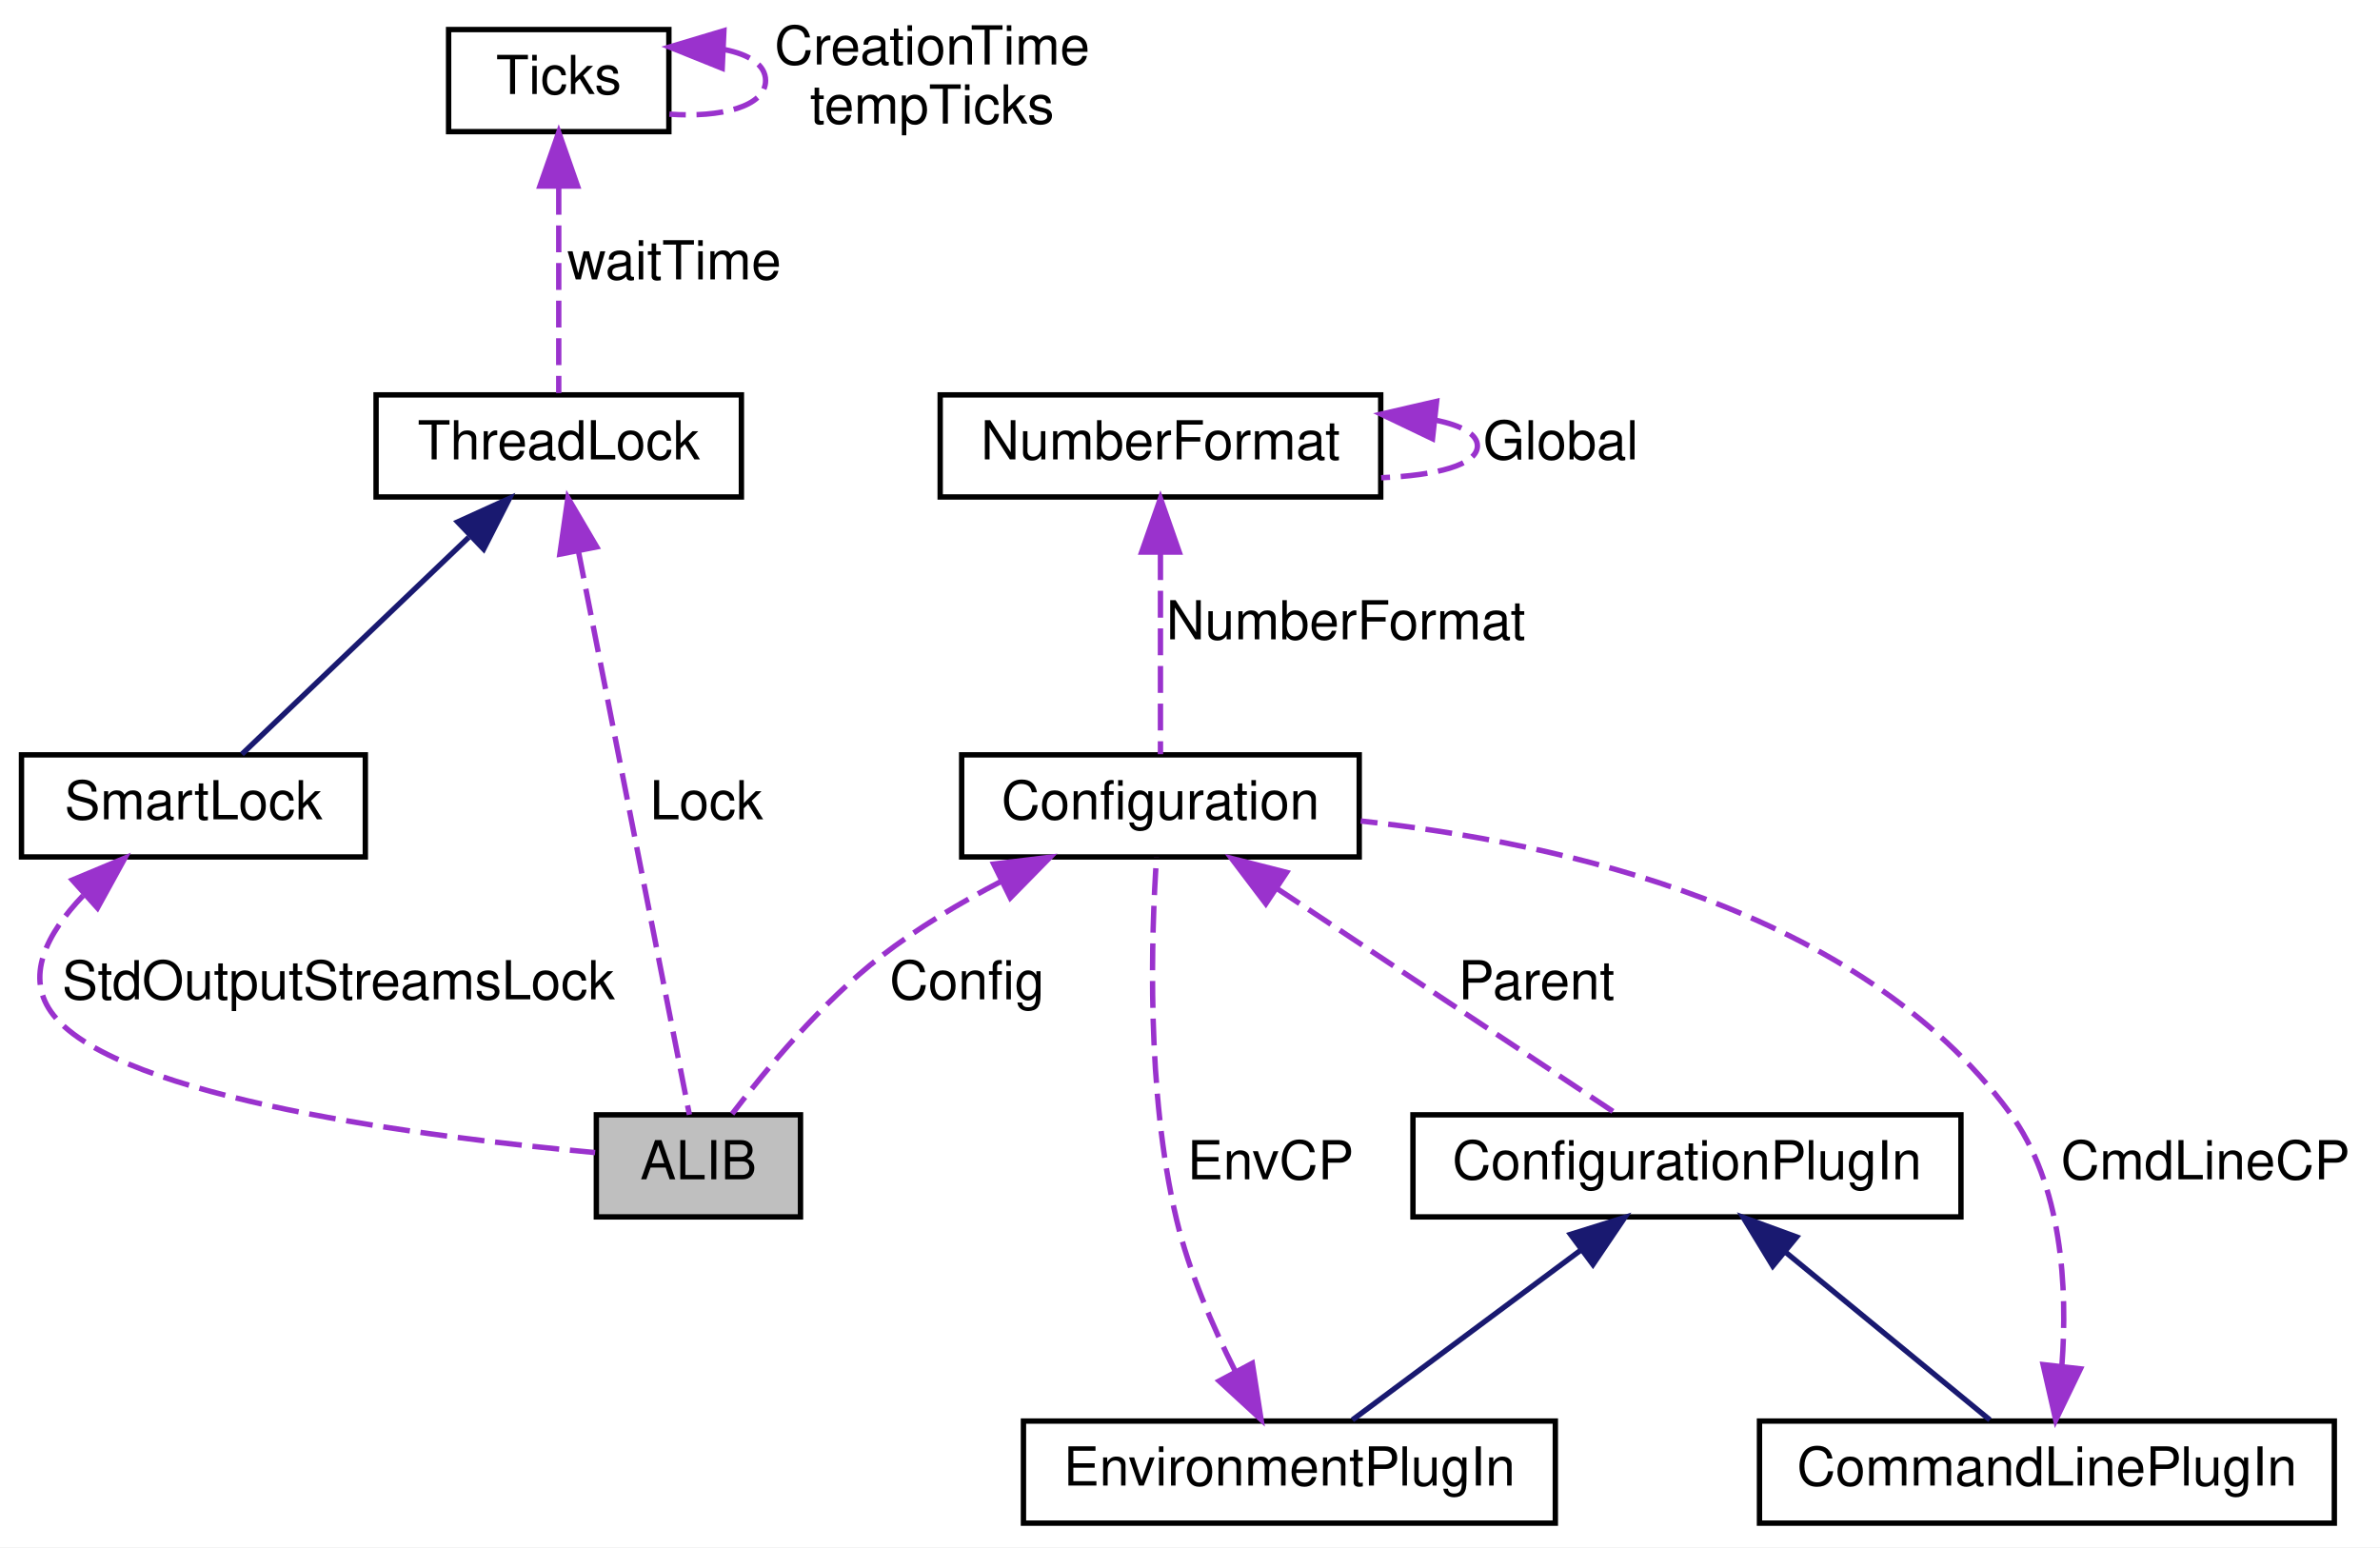
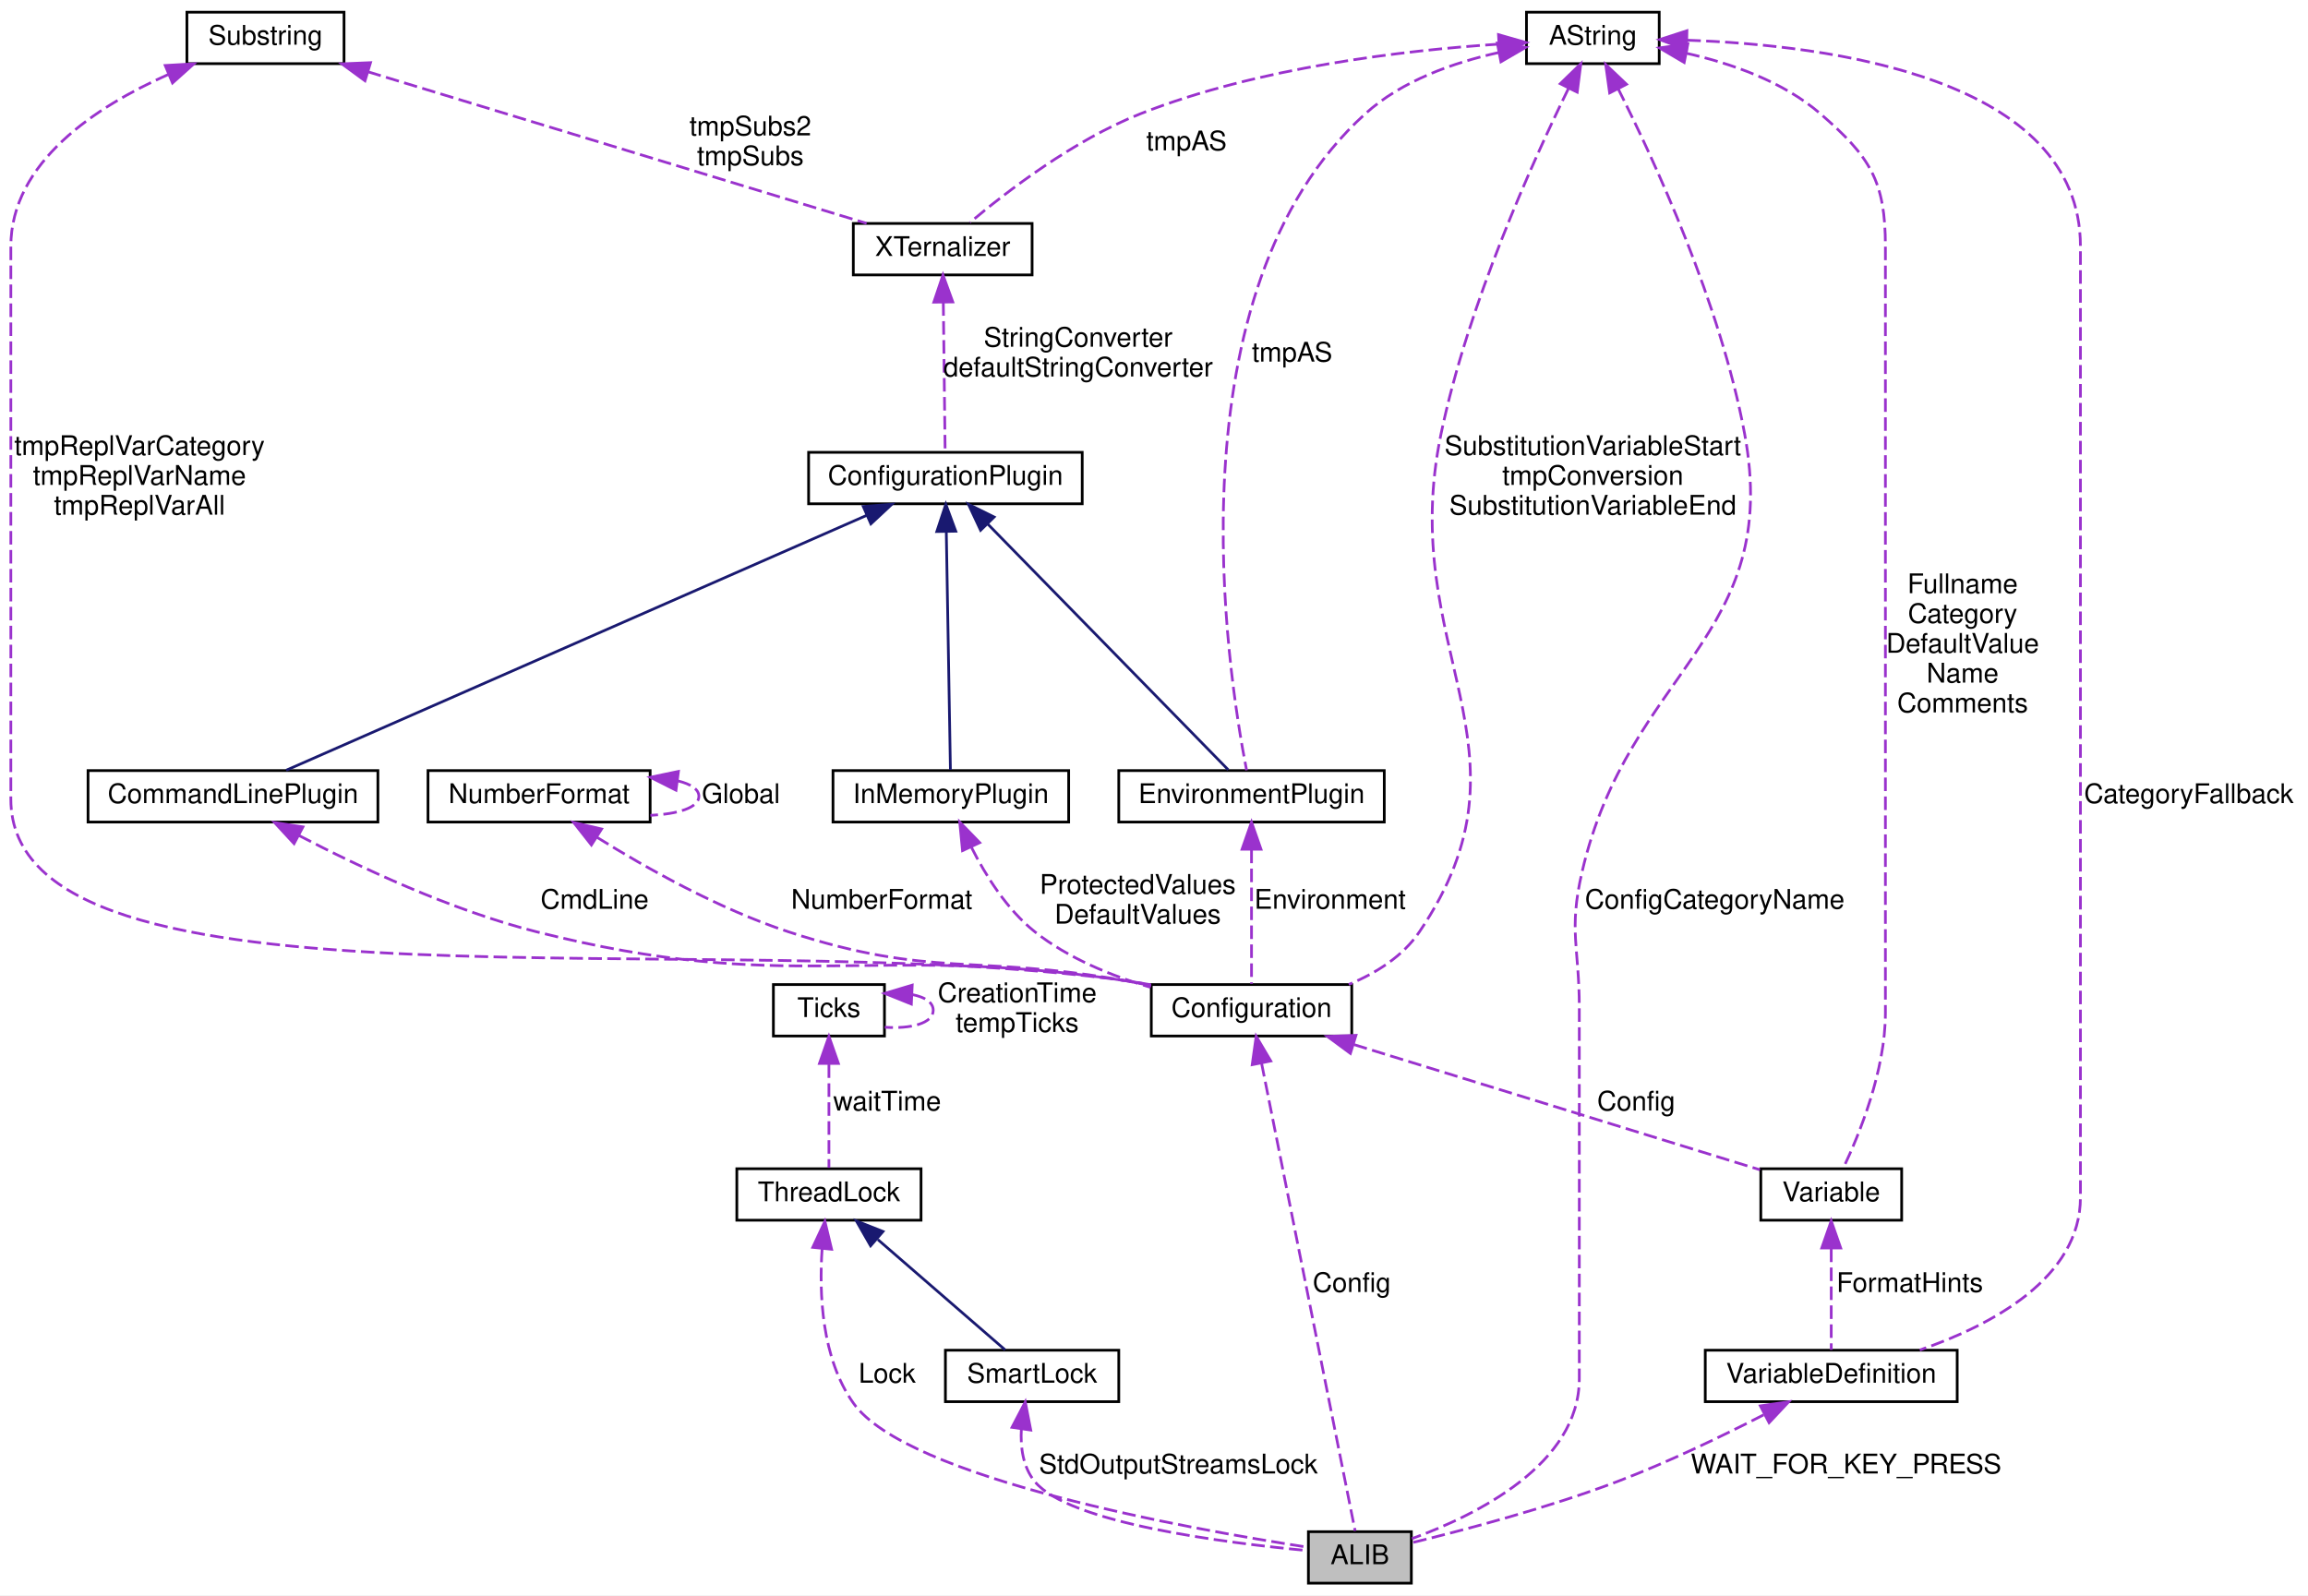
- <svg xmlns="http://www.w3.org/2000/svg" xmlns:xlink="http://www.w3.org/1999/xlink" width="443pt" height="288pt" viewBox="0.00 0.00 443.00 288.00">
-   <g id="graph0" class="graph" transform="scale(1 1) rotate(0) translate(4 284)">
-     <polygon fill="white" stroke="none" points="-4,4 -4,-284 439,-284 439,4 -4,4" />
+ <svg xmlns="http://www.w3.org/2000/svg" xmlns:xlink="http://www.w3.org/1999/xlink" width="852pt" height="589pt" viewBox="0.00 0.00 852.00 589.00">
+   <g id="graph0" class="graph" transform="scale(1 1) rotate(0) translate(4 585)">
+     <polygon fill="white" stroke="none" points="-4,4 -4,-585 848,-585 848,4 -4,4" />
    <g id="node1" class="node">
-       <polygon fill="#bfbfbf" stroke="black" points="107,-57.5 107,-76.5 145,-76.5 145,-57.5 107,-57.5" />
-       <text text-anchor="middle" x="126" y="-64.5" font-family="Helvetica,sans-Serif" font-size="10.00">ALIB</text>
+       <polygon fill="#bfbfbf" stroke="black" points="479,-0.5 479,-19.5 517,-19.5 517,-0.5 479,-0.5" />
+       <text text-anchor="middle" x="498" y="-7.5" font-family="Helvetica,sans-Serif" font-size="10.00">ALIB</text>
    </g>
    <g id="node2" class="node">
      <g id="a_node2">
        <a xlink:href="classcs_1_1aworx_1_1lib_1_1threads_1_1SmartLock.html" target="_top" xlink:title="SmartLock">
-           <polygon fill="white" stroke="black" points="0,-124.5 0,-143.5 64,-143.5 64,-124.5 0,-124.5" />
-           <text text-anchor="middle" x="32" y="-131.5" font-family="Helvetica,sans-Serif" font-size="10.00">SmartLock</text>
+           <polygon fill="white" stroke="black" points="345,-67.5 345,-86.5 409,-86.5 409,-67.5 345,-67.5" />
+           <text text-anchor="middle" x="377" y="-74.5" font-family="Helvetica,sans-Serif" font-size="10.00">SmartLock</text>
        </a>
      </g>
    </g>
    <g id="edge1" class="edge">
-       <path fill="none" stroke="#9a32cd" stroke-dasharray="5,2" d="M11.46,-117.295C4.769,-110.298 0.353,-102.059 6,-95 18.406,-79.492 76.132,-72.266 106.773,-69.474" />
-       <polygon fill="#9a32cd" stroke="#9a32cd" points="9.466,-120.209 19.244,-124.288 14.143,-115.001 9.466,-120.209" />
-       <text text-anchor="middle" x="59" y="-98" font-family="Helvetica,sans-Serif" font-size="10.00"> StdOutputStreamsLock</text>
+       <path fill="none" stroke="#9a32cd" stroke-dasharray="5,2" d="M373.041,-57.522C372.642,-50.708 373.6,-43.354 378,-38 390.609,-22.657 448.243,-15.356 478.818,-12.511" />
+       <polygon fill="#9a32cd" stroke="#9a32cd" points="369.578,-58.03 374.488,-67.418 376.505,-57.017 369.578,-58.03" />
+       <text text-anchor="middle" x="431" y="-41" font-family="Helvetica,sans-Serif" font-size="10.00"> StdOutputStreamsLock</text>
    </g>
    <g id="node3" class="node">
      <g id="a_node3">
        <a xlink:href="classcs_1_1aworx_1_1lib_1_1threads_1_1ThreadLock.html" target="_top" xlink:title="ThreadLock">
-           <polygon fill="white" stroke="black" points="66,-191.5 66,-210.5 134,-210.5 134,-191.5 66,-191.5" />
-           <text text-anchor="middle" x="100" y="-198.5" font-family="Helvetica,sans-Serif" font-size="10.00">ThreadLock</text>
-         </a>
-       </g>
-     </g>
-     <g id="edge13" class="edge">
-       <path fill="none" stroke="#9a32cd" stroke-dasharray="5,2" d="M103.688,-181.275C109.406,-152.246 120.182,-97.538 124.322,-76.521" />
-       <polygon fill="#9a32cd" stroke="#9a32cd" points="100.205,-180.851 101.706,-191.339 107.073,-182.204 100.205,-180.851" />
-       <text text-anchor="middle" x="127.5" y="-131.5" font-family="Helvetica,sans-Serif" font-size="10.00"> Lock</text>
+           <polygon fill="white" stroke="black" points="268,-134.5 268,-153.5 336,-153.5 336,-134.5 268,-134.5" />
+           <text text-anchor="middle" x="302" y="-141.5" font-family="Helvetica,sans-Serif" font-size="10.00">ThreadLock</text>
+         </a>
+       </g>
+     </g>
+     <g id="edge26" class="edge">
+       <path fill="none" stroke="#9a32cd" stroke-dasharray="5,2" d="M299.489,-123.968C298.338,-107.421 299.275,-83.566 311,-67 330.725,-39.13 435.253,-20.439 478.865,-13.744" />
+       <polygon fill="#9a32cd" stroke="#9a32cd" points="296.023,-124.481 300.513,-134.078 302.988,-123.776 296.023,-124.481" />
+       <text text-anchor="middle" x="323.5" y="-74.5" font-family="Helvetica,sans-Serif" font-size="10.00"> Lock</text>
    </g>
    <g id="edge2" class="edge">
-       <path fill="none" stroke="midnightblue" d="M83.258,-183.997C69.923,-171.25 51.767,-153.895 41.026,-143.627" />
-       <polygon fill="midnightblue" stroke="midnightblue" points="81.182,-186.854 90.829,-191.234 86.019,-181.794 81.182,-186.854" />
+       <path fill="none" stroke="midnightblue" d="M320.05,-127.356C334.795,-114.578 355.087,-96.992 367.045,-86.627" />
+       <polygon fill="midnightblue" stroke="midnightblue" points="317.379,-125.04 312.115,-134.234 321.964,-130.329 317.379,-125.04" />
    </g>
    <g id="node4" class="node">
      <g id="a_node4">
        <a xlink:href="classcs_1_1aworx_1_1lib_1_1time_1_1Ticks.html" target="_top" xlink:title="Ticks">
-           <polygon fill="white" stroke="black" points="79.5,-259.5 79.5,-278.5 120.5,-278.5 120.5,-259.5 79.5,-259.5" />
-           <text text-anchor="middle" x="100" y="-266.5" font-family="Helvetica,sans-Serif" font-size="10.00">Ticks</text>
+           <polygon fill="white" stroke="black" points="281.5,-202.5 281.5,-221.5 322.5,-221.5 322.5,-202.5 281.5,-202.5" />
+           <text text-anchor="middle" x="302" y="-209.5" font-family="Helvetica,sans-Serif" font-size="10.00">Ticks</text>
        </a>
      </g>
    </g>
    <g id="edge3" class="edge">
-       <path fill="none" stroke="#9a32cd" stroke-dasharray="5,2" d="M100,-249.041C100,-236.472 100,-220.563 100,-210.841" />
-       <polygon fill="#9a32cd" stroke="#9a32cd" points="96.5,-249.372 100,-259.372 103.5,-249.372 96.5,-249.372" />
-       <text text-anchor="middle" x="121.5" y="-232" font-family="Helvetica,sans-Serif" font-size="10.00"> waitTime</text>
+       <path fill="none" stroke="#9a32cd" stroke-dasharray="5,2" d="M302,-192.041C302,-179.472 302,-163.563 302,-153.841" />
+       <polygon fill="#9a32cd" stroke="#9a32cd" points="298.5,-192.372 302,-202.372 305.5,-192.372 298.5,-192.372" />
+       <text text-anchor="middle" x="323.5" y="-175" font-family="Helvetica,sans-Serif" font-size="10.00"> waitTime</text>
    </g>
    <g id="edge4" class="edge">
-       <path fill="none" stroke="#9a32cd" stroke-dasharray="5,2" d="M130.816,-274.782C135.4,-273.881 138.5,-271.954 138.5,-269 138.5,-264.152 130.152,-262.069 120.597,-262.751" />
-       <polygon fill="#9a32cd" stroke="#9a32cd" points="130.427,-271.296 120.597,-275.249 130.746,-278.289 130.427,-271.296" />
-       <text text-anchor="middle" x="169.5" y="-272" font-family="Helvetica,sans-Serif" font-size="10.00"> CreationTime</text>
-       <text text-anchor="middle" x="169.5" y="-261" font-family="Helvetica,sans-Serif" font-size="10.00">tempTicks</text>
+       <path fill="none" stroke="#9a32cd" stroke-dasharray="5,2" d="M332.816,-217.782C337.4,-216.881 340.5,-214.954 340.5,-212 340.5,-207.152 332.152,-205.069 322.597,-205.751" />
+       <polygon fill="#9a32cd" stroke="#9a32cd" points="332.427,-214.296 322.597,-218.249 332.746,-221.289 332.427,-214.296" />
+       <text text-anchor="middle" x="371.5" y="-215" font-family="Helvetica,sans-Serif" font-size="10.00"> CreationTime</text>
+       <text text-anchor="middle" x="371.5" y="-204" font-family="Helvetica,sans-Serif" font-size="10.00">tempTicks</text>
    </g>
    <g id="node5" class="node">
      <g id="a_node5">
        <a xlink:href="classcs_1_1aworx_1_1lib_1_1config_1_1Configuration.html" target="_top" xlink:title="Configuration">
-           <polygon fill="white" stroke="black" points="175,-124.5 175,-143.5 249,-143.5 249,-124.5 175,-124.5" />
-           <text text-anchor="middle" x="212" y="-131.5" font-family="Helvetica,sans-Serif" font-size="10.00">Configuration</text>
+           <polygon fill="white" stroke="black" points="421,-202.5 421,-221.5 495,-221.5 495,-202.5 421,-202.5" />
+           <text text-anchor="middle" x="458" y="-209.5" font-family="Helvetica,sans-Serif" font-size="10.00">Configuration</text>
        </a>
      </g>
    </g>
    <g id="edge5" class="edge">
-       <path fill="none" stroke="#9a32cd" stroke-dasharray="5,2" d="M182.427,-119.992C174.783,-116.013 166.799,-111.276 160,-106 148.95,-97.425 138.588,-84.96 132.275,-76.673" />
-       <polygon fill="#9a32cd" stroke="#9a32cd" points="180.962,-123.172 191.479,-124.454 184.057,-116.893 180.962,-123.172" />
-       <text text-anchor="middle" x="176" y="-98" font-family="Helvetica,sans-Serif" font-size="10.00"> Config</text>
+       <path fill="none" stroke="#9a32cd" stroke-dasharray="5,2" d="M461.705,-192.476C470.074,-150.631 490.183,-50.086 496.243,-19.787" />
+       <polygon fill="#9a32cd" stroke="#9a32cd" points="458.248,-191.914 459.719,-202.406 465.112,-193.287 458.248,-191.914" />
+       <text text-anchor="middle" x="495" y="-108" font-family="Helvetica,sans-Serif" font-size="10.00"> Config</text>
+     </g>
+     <g id="node15" class="node">
+       <g id="a_node15">
+         <a xlink:href="classcs_1_1aworx_1_1lib_1_1config_1_1Variable.html" target="_top" xlink:title="Variable">
+           <polygon fill="white" stroke="black" points="646,-134.5 646,-153.5 698,-153.5 698,-134.5 646,-134.5" />
+           <text text-anchor="middle" x="672" y="-141.5" font-family="Helvetica,sans-Serif" font-size="10.00">Variable</text>
+         </a>
+       </g>
+     </g>
+     <g id="edge24" class="edge">
+       <path fill="none" stroke="#9a32cd" stroke-dasharray="5,2" d="M495.799,-199.342C538.864,-186.061 608.118,-164.702 645.696,-153.113" />
+       <polygon fill="#9a32cd" stroke="#9a32cd" points="494.501,-196.08 485.977,-202.372 496.564,-202.769 494.501,-196.08" />
+       <text text-anchor="middle" x="600" y="-175" font-family="Helvetica,sans-Serif" font-size="10.00"> Config</text>
+     </g>
+     <g id="node6" class="node">
+       <g id="a_node6">
+         <a xlink:href="classcs_1_1aworx_1_1lib_1_1strings_1_1AString.html" target="_top" xlink:title="AString">
+           <polygon fill="white" stroke="black" points="559.5,-561.5 559.5,-580.5 608.5,-580.5 608.5,-561.5 559.5,-561.5" />
+           <text text-anchor="middle" x="584" y="-568.5" font-family="Helvetica,sans-Serif" font-size="10.00">AString</text>
+         </a>
+       </g>
+     </g>
+     <g id="edge20" class="edge">
+       <path fill="none" stroke="#9a32cd" stroke-dasharray="5,2" d="M593.323,-552.272C606.791,-525.556 631.055,-472.988 640,-425 654.069,-349.52 597.33,-337.798 580,-263 574.983,-241.347 579,-235.227 579,-213 579,-213 579,-213 579,-76 579,-44.447 541.149,-25.658 517.196,-16.927" />
+       <polygon fill="#9a32cd" stroke="#9a32cd" points="590.202,-550.687 588.744,-561.181 596.428,-553.887 590.202,-550.687" />
+       <text text-anchor="middle" x="629" y="-249.5" font-family="Helvetica,sans-Serif" font-size="10.00"> ConfigCategoryName</text>
+     </g>
+     <g id="edge6" class="edge">
+       <path fill="none" stroke="#9a32cd" stroke-dasharray="5,2" d="M574.964,-552.257C561.842,-525.485 537.99,-472.805 528,-425 511.256,-344.876 565.882,-308.787 520,-241 513.843,-231.904 503.977,-225.721 493.91,-221.536" />
+       <polygon fill="#9a32cd" stroke="#9a32cd" points="571.968,-554.091 579.565,-561.476 578.232,-550.965 571.968,-554.091" />
+       <text text-anchor="middle" x="584" y="-417" font-family="Helvetica,sans-Serif" font-size="10.00"> SubstitutionVariableStart</text>
+       <text text-anchor="middle" x="584" y="-406" font-family="Helvetica,sans-Serif" font-size="10.00">tmpConversion</text>
+       <text text-anchor="middle" x="584" y="-395" font-family="Helvetica,sans-Serif" font-size="10.00">SubstitutionVariableEnd</text>
    </g>
    <g id="node7" class="node">
      <g id="a_node7">
-         <a xlink:href="classcs_1_1aworx_1_1lib_1_1config_1_1ConfigurationPlugIn.html" target="_top" xlink:title="ConfigurationPlugIn">
-           <polygon fill="white" stroke="black" points="259,-57.5 259,-76.5 361,-76.5 361,-57.5 259,-57.5" />
-           <text text-anchor="middle" x="310" y="-64.5" font-family="Helvetica,sans-Serif" font-size="10.00">ConfigurationPlugIn</text>
-         </a>
-       </g>
-     </g>
-     <g id="edge8" class="edge">
-       <path fill="none" stroke="#9a32cd" stroke-dasharray="5,2" d="M233.719,-118.595C253.106,-105.736 280.855,-87.331 296.993,-76.627" />
-       <polygon fill="#9a32cd" stroke="#9a32cd" points="231.616,-115.79 225.217,-124.234 235.485,-121.623 231.616,-115.79" />
-       <text text-anchor="middle" x="282" y="-98" font-family="Helvetica,sans-Serif" font-size="10.00"> Parent</text>
-     </g>
-     <g id="node6" class="node">
-       <g id="a_node6">
-         <a xlink:href="classcs_1_1aworx_1_1lib_1_1config_1_1EnvironmentPlugIn.html" target="_top" xlink:title="EnvironmentPlugIn">
-           <polygon fill="white" stroke="black" points="186.5,-0.5 186.5,-19.5 285.5,-19.5 285.5,-0.5 186.5,-0.5" />
-           <text text-anchor="middle" x="236" y="-7.5" font-family="Helvetica,sans-Serif" font-size="10.00">EnvironmentPlugIn</text>
-         </a>
-       </g>
-     </g>
-     <g id="edge6" class="edge">
-       <path fill="none" stroke="#9a32cd" stroke-dasharray="5,2" d="M225.897,-28.827C221.718,-37.122 217.314,-47.286 215,-57 209.308,-80.892 210.304,-110.186 211.274,-124.42" />
-       <polygon fill="#9a32cd" stroke="#9a32cd" points="229.1,-30.259 230.729,-19.79 222.927,-26.959 229.1,-30.259" />
-       <text text-anchor="middle" x="232.5" y="-64.5" font-family="Helvetica,sans-Serif" font-size="10.00"> EnvCP</text>
+         <a xlink:href="classcs_1_1aworx_1_1lib_1_1config_1_1EnvironmentPlugin.html" target="_top" xlink:title="EnvironmentPlugin">
+           <polygon fill="white" stroke="black" points="409,-281.5 409,-300.5 507,-300.5 507,-281.5 409,-281.5" />
+           <text text-anchor="middle" x="458" y="-288.5" font-family="Helvetica,sans-Serif" font-size="10.00">EnvironmentPlugin</text>
+         </a>
+       </g>
+     </g>
+     <g id="edge12" class="edge">
+       <path fill="none" stroke="#9a32cd" stroke-dasharray="5,2" d="M549.296,-565.608C532.7,-561.951 513.546,-555.255 500,-543 427.262,-477.199 449.094,-336.766 456.177,-300.624" />
+       <polygon fill="#9a32cd" stroke="#9a32cd" points="548.746,-569.067 559.227,-567.515 550.067,-562.192 548.746,-569.067" />
+       <text text-anchor="middle" x="473" y="-451.5" font-family="Helvetica,sans-Serif" font-size="10.00"> tmpAS</text>
+     </g>
+     <g id="node9" class="node">
+       <g id="a_node9">
+         <a xlink:href="classcs_1_1aworx_1_1lib_1_1config_1_1XTernalizer.html" target="_top" xlink:title="XTernalizer">
+           <polygon fill="white" stroke="black" points="311,-483.5 311,-502.5 377,-502.5 377,-483.5 311,-483.5" />
+           <text text-anchor="middle" x="344" y="-490.5" font-family="Helvetica,sans-Serif" font-size="10.00">XTernalizer</text>
+         </a>
+       </g>
+     </g>
+     <g id="edge10" class="edge">
+       <path fill="none" stroke="#9a32cd" stroke-dasharray="5,2" d="M549.277,-568.71C514.68,-566.44 460.577,-560.189 417,-543 392.293,-533.254 367.448,-514.12 354.067,-502.862" />
+       <polygon fill="#9a32cd" stroke="#9a32cd" points="549.168,-572.21 559.354,-569.295 549.574,-565.222 549.168,-572.21" />
+       <text text-anchor="middle" x="434" y="-529.5" font-family="Helvetica,sans-Serif" font-size="10.00"> tmpAS</text>
+     </g>
+     <g id="node14" class="node">
+       <g id="a_node14">
+         <a xlink:href="structcs_1_1aworx_1_1lib_1_1config_1_1VariableDefinition.html" target="_top" xlink:title="VariableDefinition">
+           <polygon fill="white" stroke="black" points="625.5,-67.5 625.5,-86.5 718.5,-86.5 718.5,-67.5 625.5,-67.5" />
+           <text text-anchor="middle" x="672" y="-74.5" font-family="Helvetica,sans-Serif" font-size="10.00">VariableDefinition</text>
+         </a>
+       </g>
+     </g>
+     <g id="edge22" class="edge">
+       <path fill="none" stroke="#9a32cd" stroke-dasharray="5,2" d="M618.847,-570.153C671.178,-568.349 764,-556.359 764,-494 764,-494 764,-494 764,-143 764,-113.079 731.138,-95.705 704.695,-86.569" />
+       <polygon fill="#9a32cd" stroke="#9a32cd" points="618.565,-566.659 608.651,-570.394 618.731,-573.657 618.565,-566.659" />
+       <text text-anchor="middle" x="804" y="-288.5" font-family="Helvetica,sans-Serif" font-size="10.00"> CategoryFallback</text>
+     </g>
+     <g id="edge25" class="edge">
+       <path fill="none" stroke="#9a32cd" stroke-dasharray="5,2" d="M618.474,-565.348C635.013,-561.627 654.185,-554.951 668,-543 686.34,-527.135 692,-518.25 692,-494 692,-494 692,-494 692,-211 692,-189.688 682.331,-166.105 676.439,-153.712" />
+       <polygon fill="#9a32cd" stroke="#9a32cd" points="617.717,-561.93 608.587,-567.305 619.076,-568.797 617.717,-561.93" />
+       <text text-anchor="middle" x="720.5" y="-366" font-family="Helvetica,sans-Serif" font-size="10.00"> Fullname</text>
+       <text text-anchor="middle" x="720.5" y="-355" font-family="Helvetica,sans-Serif" font-size="10.00">Category</text>
+       <text text-anchor="middle" x="720.5" y="-344" font-family="Helvetica,sans-Serif" font-size="10.00">DefaultValue</text>
+       <text text-anchor="middle" x="720.5" y="-333" font-family="Helvetica,sans-Serif" font-size="10.00">Name</text>
+       <text text-anchor="middle" x="720.5" y="-322" font-family="Helvetica,sans-Serif" font-size="10.00">Comments</text>
    </g>
    <g id="edge7" class="edge">
-       <path fill="none" stroke="midnightblue" d="M290.204,-51.287C276.646,-41.209 259.122,-28.185 247.726,-19.715" />
-       <polygon fill="midnightblue" stroke="midnightblue" points="288.324,-54.25 298.438,-57.406 292.499,-48.632 288.324,-54.25" />
+       <path fill="none" stroke="#9a32cd" stroke-dasharray="5,2" d="M458,-271.315C458,-255.592 458,-233.808 458,-221.809" />
+       <polygon fill="#9a32cd" stroke="#9a32cd" points="454.5,-271.465 458,-281.465 461.5,-271.465 454.5,-271.465" />
+       <text text-anchor="middle" x="487" y="-249.5" font-family="Helvetica,sans-Serif" font-size="10.00"> Environment</text>
    </g>
    <g id="node8" class="node">
      <g id="a_node8">
-         <a xlink:href="classcs_1_1aworx_1_1lib_1_1config_1_1CommandLinePlugIn.html" target="_top" xlink:title="CommandLinePlugIn">
-           <polygon fill="white" stroke="black" points="323.5,-0.5 323.5,-19.5 430.5,-19.5 430.5,-0.5 323.5,-0.5" />
-           <text text-anchor="middle" x="377" y="-7.5" font-family="Helvetica,sans-Serif" font-size="10.00">CommandLinePlugIn</text>
-         </a>
-       </g>
-     </g>
-     <g id="edge10" class="edge">
-       <path fill="none" stroke="midnightblue" d="M328.275,-50.998C340.501,-40.962 356.164,-28.104 366.384,-19.715" />
-       <polygon fill="midnightblue" stroke="midnightblue" points="325.977,-48.356 320.469,-57.406 330.419,-53.767 325.977,-48.356" />
+         <a xlink:href="classcs_1_1aworx_1_1lib_1_1config_1_1ConfigurationPlugin.html" target="_top" xlink:title="ConfigurationPlugin">
+           <polygon fill="white" stroke="black" points="294.5,-399 294.5,-418 395.5,-418 395.5,-399 294.5,-399" />
+           <text text-anchor="middle" x="345" y="-406" font-family="Helvetica,sans-Serif" font-size="10.00">ConfigurationPlugin</text>
+         </a>
+       </g>
+     </g>
+     <g id="edge8" class="edge">
+       <path fill="none" stroke="midnightblue" d="M360.511,-391.646C384.654,-366.969 430.419,-320.192 449.408,-300.782" />
+       <polygon fill="midnightblue" stroke="midnightblue" points="357.985,-389.223 353.493,-398.819 362.988,-394.118 357.985,-389.223" />
+     </g>
+     <g id="node11" class="node">
+       <g id="a_node11">
+         <a xlink:href="classcs_1_1aworx_1_1lib_1_1config_1_1InMemoryPlugin.html" target="_top" xlink:title="InMemoryPlugin">
+           <polygon fill="white" stroke="black" points="303.5,-281.5 303.5,-300.5 390.5,-300.5 390.5,-281.5 303.5,-281.5" />
+           <text text-anchor="middle" x="347" y="-288.5" font-family="Helvetica,sans-Serif" font-size="10.00">InMemoryPlugin</text>
+         </a>
+       </g>
+     </g>
+     <g id="edge14" class="edge">
+       <path fill="none" stroke="midnightblue" d="M345.326,-388.664C345.764,-363.365 346.525,-319.435 346.848,-300.782" />
+       <polygon fill="midnightblue" stroke="midnightblue" points="341.824,-388.76 345.15,-398.819 348.823,-388.881 341.824,-388.76" />
+     </g>
+     <g id="node12" class="node">
+       <g id="a_node12">
+         <a xlink:href="classcs_1_1aworx_1_1lib_1_1config_1_1CommandLinePlugin.html" target="_top" xlink:title="CommandLinePlugin">
+           <polygon fill="white" stroke="black" points="28.5,-281.5 28.5,-300.5 135.5,-300.5 135.5,-281.5 28.5,-281.5" />
+           <text text-anchor="middle" x="82" y="-288.5" font-family="Helvetica,sans-Serif" font-size="10.00">CommandLinePlugin</text>
+         </a>
+       </g>
+     </g>
+     <g id="edge17" class="edge">
+       <path fill="none" stroke="midnightblue" d="M315.88,-394.712C261.871,-370.993 147.506,-320.768 101.638,-300.624" />
+       <polygon fill="midnightblue" stroke="midnightblue" points="314.669,-398.002 325.232,-398.819 317.484,-391.593 314.669,-398.002" />
    </g>
    <g id="edge9" class="edge">
-       <path fill="none" stroke="#9a32cd" stroke-dasharray="5,2" d="M379.791,-29.832C380.862,-44.126 379.946,-63.548 370,-77 342.057,-114.792 286.489,-127.188 249.272,-131.19" />
-       <polygon fill="#9a32cd" stroke="#9a32cd" points="383.245,-29.223 378.642,-19.68 376.289,-30.01 383.245,-29.223" />
-       <text text-anchor="middle" x="406.5" y="-64.5" font-family="Helvetica,sans-Serif" font-size="10.00"> CmdLineCP</text>
-     </g>
-     <g id="node9" class="node">
-       <g id="a_node9">
+       <path fill="none" stroke="#9a32cd" stroke-dasharray="5,2" d="M344.225,-473.433C344.435,-456.134 344.738,-431.111 344.896,-418.095" />
+       <polygon fill="#9a32cd" stroke="#9a32cd" points="340.725,-473.44 344.103,-483.482 347.724,-473.525 340.725,-473.44" />
+       <text text-anchor="middle" x="394" y="-457" font-family="Helvetica,sans-Serif" font-size="10.00"> StringConverter</text>
+       <text text-anchor="middle" x="394" y="-446" font-family="Helvetica,sans-Serif" font-size="10.00">defaultStringConverter</text>
+     </g>
+     <g id="node10" class="node">
+       <g id="a_node10">
+         <a xlink:href="classcs_1_1aworx_1_1lib_1_1strings_1_1Substring.html" target="_top" xlink:title="Substring">
+           <polygon fill="white" stroke="black" points="65,-561.5 65,-580.5 123,-580.5 123,-561.5 65,-561.5" />
+           <text text-anchor="middle" x="94" y="-568.5" font-family="Helvetica,sans-Serif" font-size="10.00">Substring</text>
+         </a>
+       </g>
+     </g>
+     <g id="edge15" class="edge">
+       <path fill="none" stroke="#9a32cd" stroke-dasharray="5,2" d="M58.081,-557.487C31.54,-545.688 0,-525.12 0,-494 0,-494 0,-494 0,-290 0,-205.553 259.244,-243.909 411,-223 414.223,-222.556 417.555,-222.015 420.888,-221.417" />
+       <polygon fill="#9a32cd" stroke="#9a32cd" points="56.989,-560.823 67.566,-561.44 59.682,-554.362 56.989,-560.823" />
+       <text text-anchor="middle" x="47.5" y="-417" font-family="Helvetica,sans-Serif" font-size="10.00"> tmpReplVarCategory</text>
+       <text text-anchor="middle" x="47.5" y="-406" font-family="Helvetica,sans-Serif" font-size="10.00">tmpReplVarName</text>
+       <text text-anchor="middle" x="47.5" y="-395" font-family="Helvetica,sans-Serif" font-size="10.00">tmpReplVarAll</text>
+     </g>
+     <g id="edge11" class="edge">
+       <path fill="none" stroke="#9a32cd" stroke-dasharray="5,2" d="M131.773,-558.517C182.329,-543.148 270.844,-516.24 315.911,-502.539" />
+       <polygon fill="#9a32cd" stroke="#9a32cd" points="130.742,-555.172 122.192,-561.43 132.778,-561.87 130.742,-555.172" />
+       <text text-anchor="middle" x="273" y="-535" font-family="Helvetica,sans-Serif" font-size="10.00"> tmpSubs2</text>
+       <text text-anchor="middle" x="273" y="-524" font-family="Helvetica,sans-Serif" font-size="10.00">tmpSubs</text>
+     </g>
+     <g id="edge13" class="edge">
+       <path fill="none" stroke="#9a32cd" stroke-dasharray="5,2" d="M354.632,-272.112C359.862,-261.749 367.717,-249.175 378,-241 390.325,-231.202 406.323,-224.703 420.77,-220.457" />
+       <polygon fill="#9a32cd" stroke="#9a32cd" points="351.313,-270.949 350.284,-281.494 357.665,-273.892 351.313,-270.949" />
+       <text text-anchor="middle" x="416" y="-255" font-family="Helvetica,sans-Serif" font-size="10.00"> ProtectedValues</text>
+       <text text-anchor="middle" x="416" y="-244" font-family="Helvetica,sans-Serif" font-size="10.00">DefaultValues</text>
+     </g>
+     <g id="edge16" class="edge">
+       <path fill="none" stroke="#9a32cd" stroke-dasharray="5,2" d="M106.378,-276.522C128.523,-264.971 162.453,-248.974 194,-241 287.825,-217.284 315.257,-237.098 411,-223 414.219,-222.526 417.548,-221.964 420.878,-221.353" />
+       <polygon fill="#9a32cd" stroke="#9a32cd" points="104.55,-273.529 97.367,-281.317 107.839,-279.709 104.55,-273.529" />
+       <text text-anchor="middle" x="215.5" y="-249.5" font-family="Helvetica,sans-Serif" font-size="10.00"> CmdLine</text>
+     </g>
+     <g id="node13" class="node">
+       <g id="a_node13">
        <a xlink:href="classcs_1_1aworx_1_1lib_1_1strings_1_1NumberFormat.html" target="_top" xlink:title="NumberFormat">
-           <polygon fill="white" stroke="black" points="171,-191.5 171,-210.5 253,-210.5 253,-191.5 171,-191.5" />
-           <text text-anchor="middle" x="212" y="-198.5" font-family="Helvetica,sans-Serif" font-size="10.00">NumberFormat</text>
-         </a>
-       </g>
-     </g>
-     <g id="edge11" class="edge">
-       <path fill="none" stroke="#9a32cd" stroke-dasharray="5,2" d="M212,-181.037C212,-168.67 212,-153.12 212,-143.627" />
-       <polygon fill="#9a32cd" stroke="#9a32cd" points="208.5,-181.234 212,-191.234 215.5,-181.234 208.5,-181.234" />
-       <text text-anchor="middle" x="246.5" y="-165" font-family="Helvetica,sans-Serif" font-size="10.00"> NumberFormat</text>
-     </g>
-     <g id="edge12" class="edge">
-       <path fill="none" stroke="#9a32cd" stroke-dasharray="5,2" d="M263.258,-205.794C268.006,-204.805 271,-203.207 271,-201 271,-197.469 263.336,-195.496 253.083,-195.082" />
-       <polygon fill="#9a32cd" stroke="#9a32cd" points="262.639,-202.341 253.083,-206.918 263.407,-209.299 262.639,-202.341" />
-       <text text-anchor="middle" x="286.5" y="-198.5" font-family="Helvetica,sans-Serif" font-size="10.00"> Global</text>
+           <polygon fill="white" stroke="black" points="154,-281.5 154,-300.5 236,-300.5 236,-281.5 154,-281.5" />
+           <text text-anchor="middle" x="195" y="-288.5" font-family="Helvetica,sans-Serif" font-size="10.00">NumberFormat</text>
+         </a>
+       </g>
+     </g>
+     <g id="edge18" class="edge">
+       <path fill="none" stroke="#9a32cd" stroke-dasharray="5,2" d="M216.344,-275.883C234.407,-264.625 261.374,-249.401 287,-241 339.918,-223.653 356.18,-232.8 411,-223 414.203,-222.427 417.52,-221.797 420.844,-221.14" />
+       <polygon fill="#9a32cd" stroke="#9a32cd" points="214.317,-273.024 207.765,-281.35 218.079,-278.928 214.317,-273.024" />
+       <text text-anchor="middle" x="321.5" y="-249.5" font-family="Helvetica,sans-Serif" font-size="10.00"> NumberFormat</text>
+     </g>
+     <g id="edge19" class="edge">
+       <path fill="none" stroke="#9a32cd" stroke-dasharray="5,2" d="M246.258,-296.693C251.006,-295.519 254,-293.621 254,-291 254,-286.807 246.336,-284.464 236.083,-283.973" />
+       <polygon fill="#9a32cd" stroke="#9a32cd" points="245.543,-293.257 236.083,-298.027 246.453,-300.198 245.543,-293.257" />
+       <text text-anchor="middle" x="269.5" y="-288.5" font-family="Helvetica,sans-Serif" font-size="10.00"> Global</text>
+     </g>
+     <g id="edge21" class="edge">
+       <path fill="none" stroke="#9a32cd" stroke-dasharray="5,2" d="M647.021,-62.624C631.714,-54.772 611.56,-45.042 593,-38 567.35,-28.268 536.653,-20.154 517.238,-15.437" />
+       <polygon fill="#9a32cd" stroke="#9a32cd" points="645.828,-65.949 656.314,-67.465 649.062,-59.74 645.828,-65.949" />
+       <text text-anchor="middle" x="677.5" y="-41" font-family="Helvetica,sans-Serif" font-size="10.00"> WAIT_FOR_KEY_PRESS</text>
+     </g>
+     <g id="edge23" class="edge">
+       <path fill="none" stroke="#9a32cd" stroke-dasharray="5,2" d="M672,-124.037C672,-111.67 672,-96.12 672,-86.627" />
+       <polygon fill="#9a32cd" stroke="#9a32cd" points="668.5,-124.234 672,-134.234 675.5,-124.234 668.5,-124.234" />
+       <text text-anchor="middle" x="701" y="-108" font-family="Helvetica,sans-Serif" font-size="10.00"> FormatHints</text>
    </g>
  </g>
</svg>
